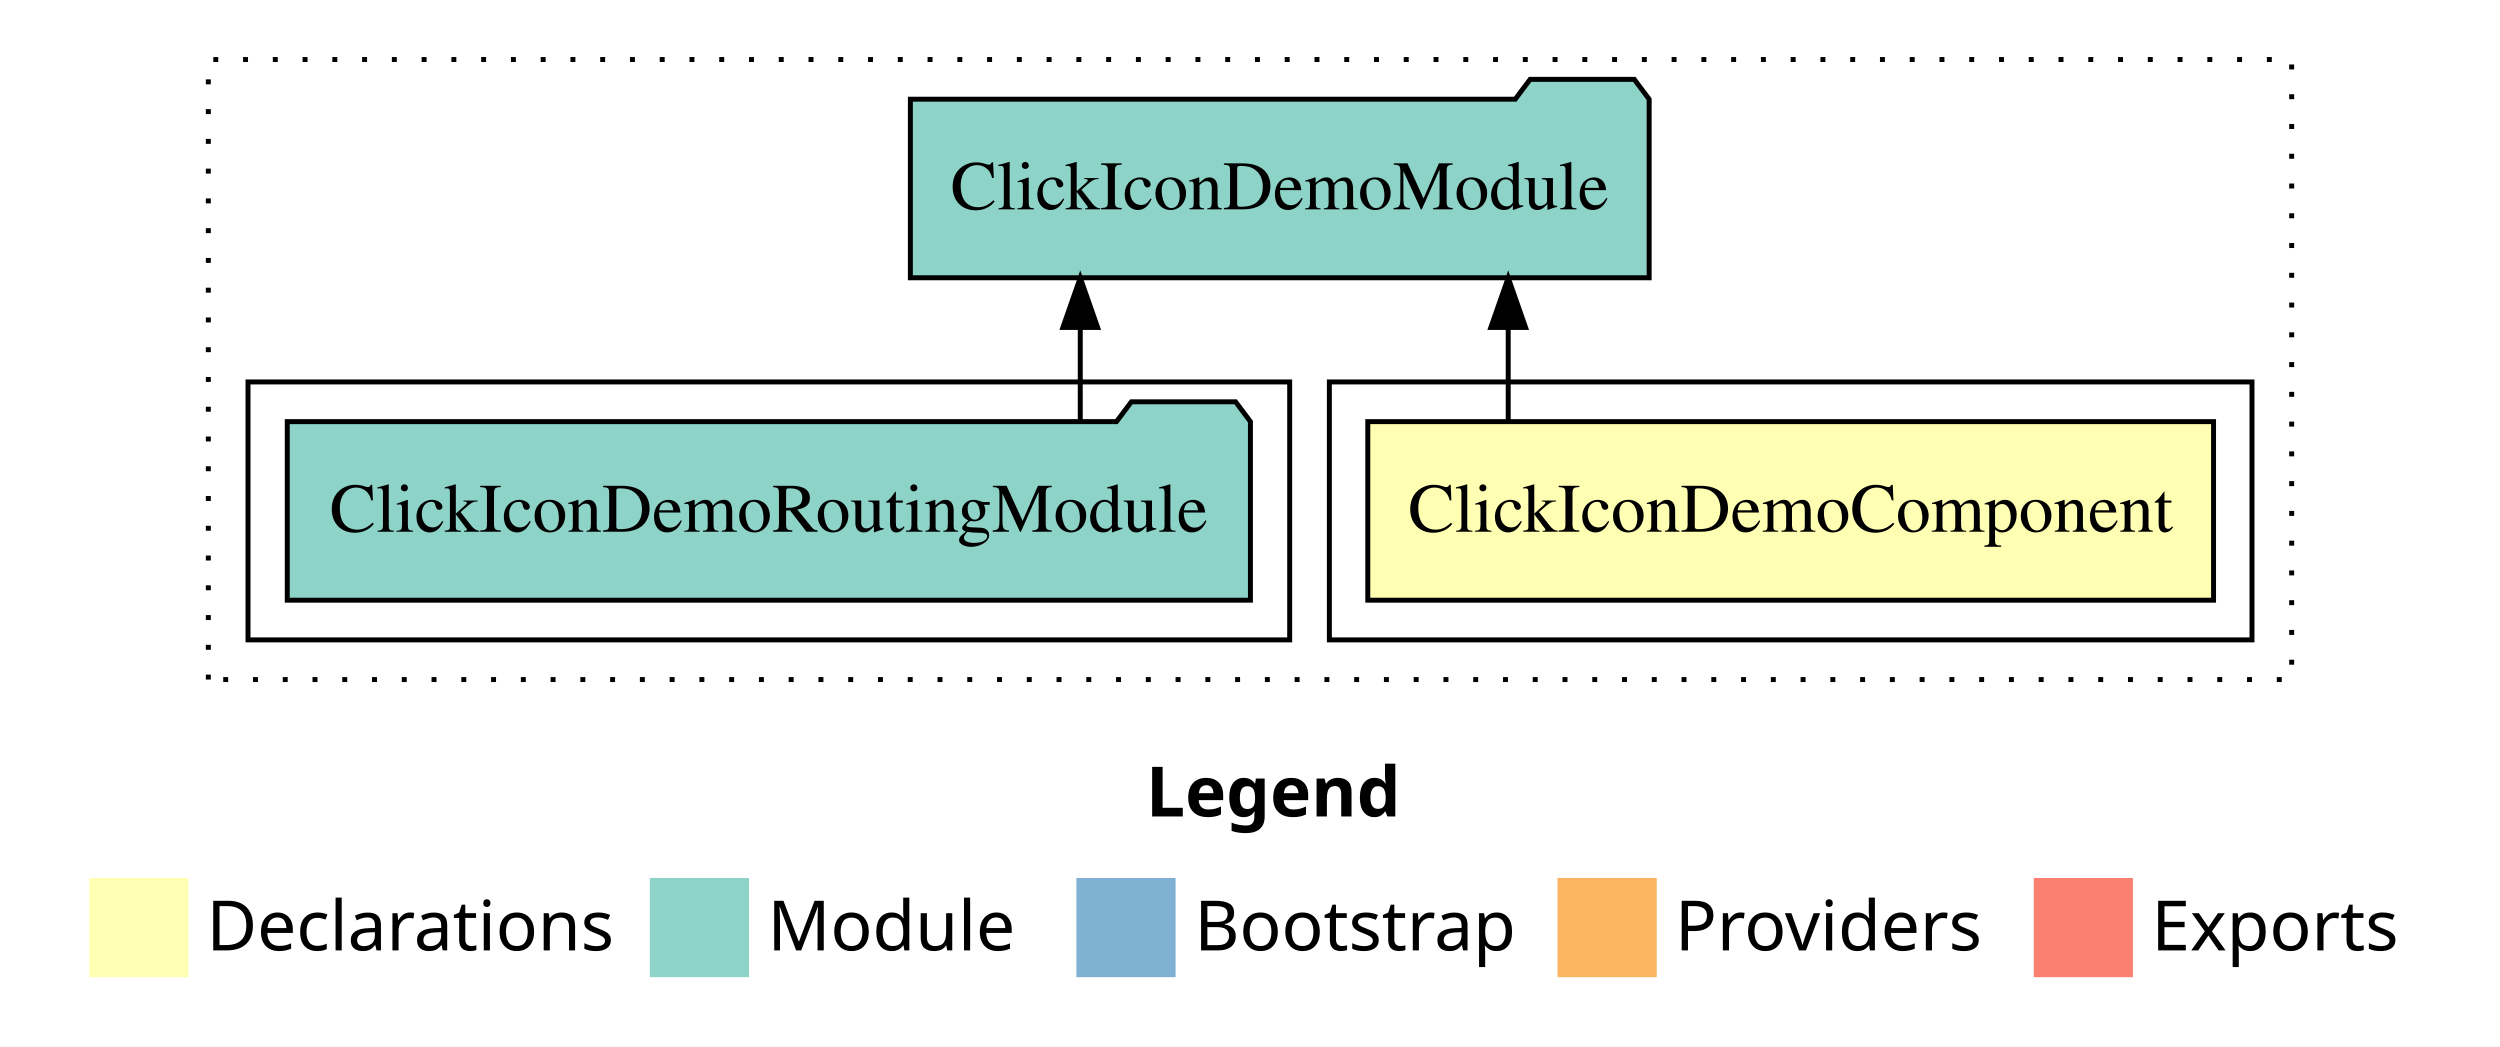
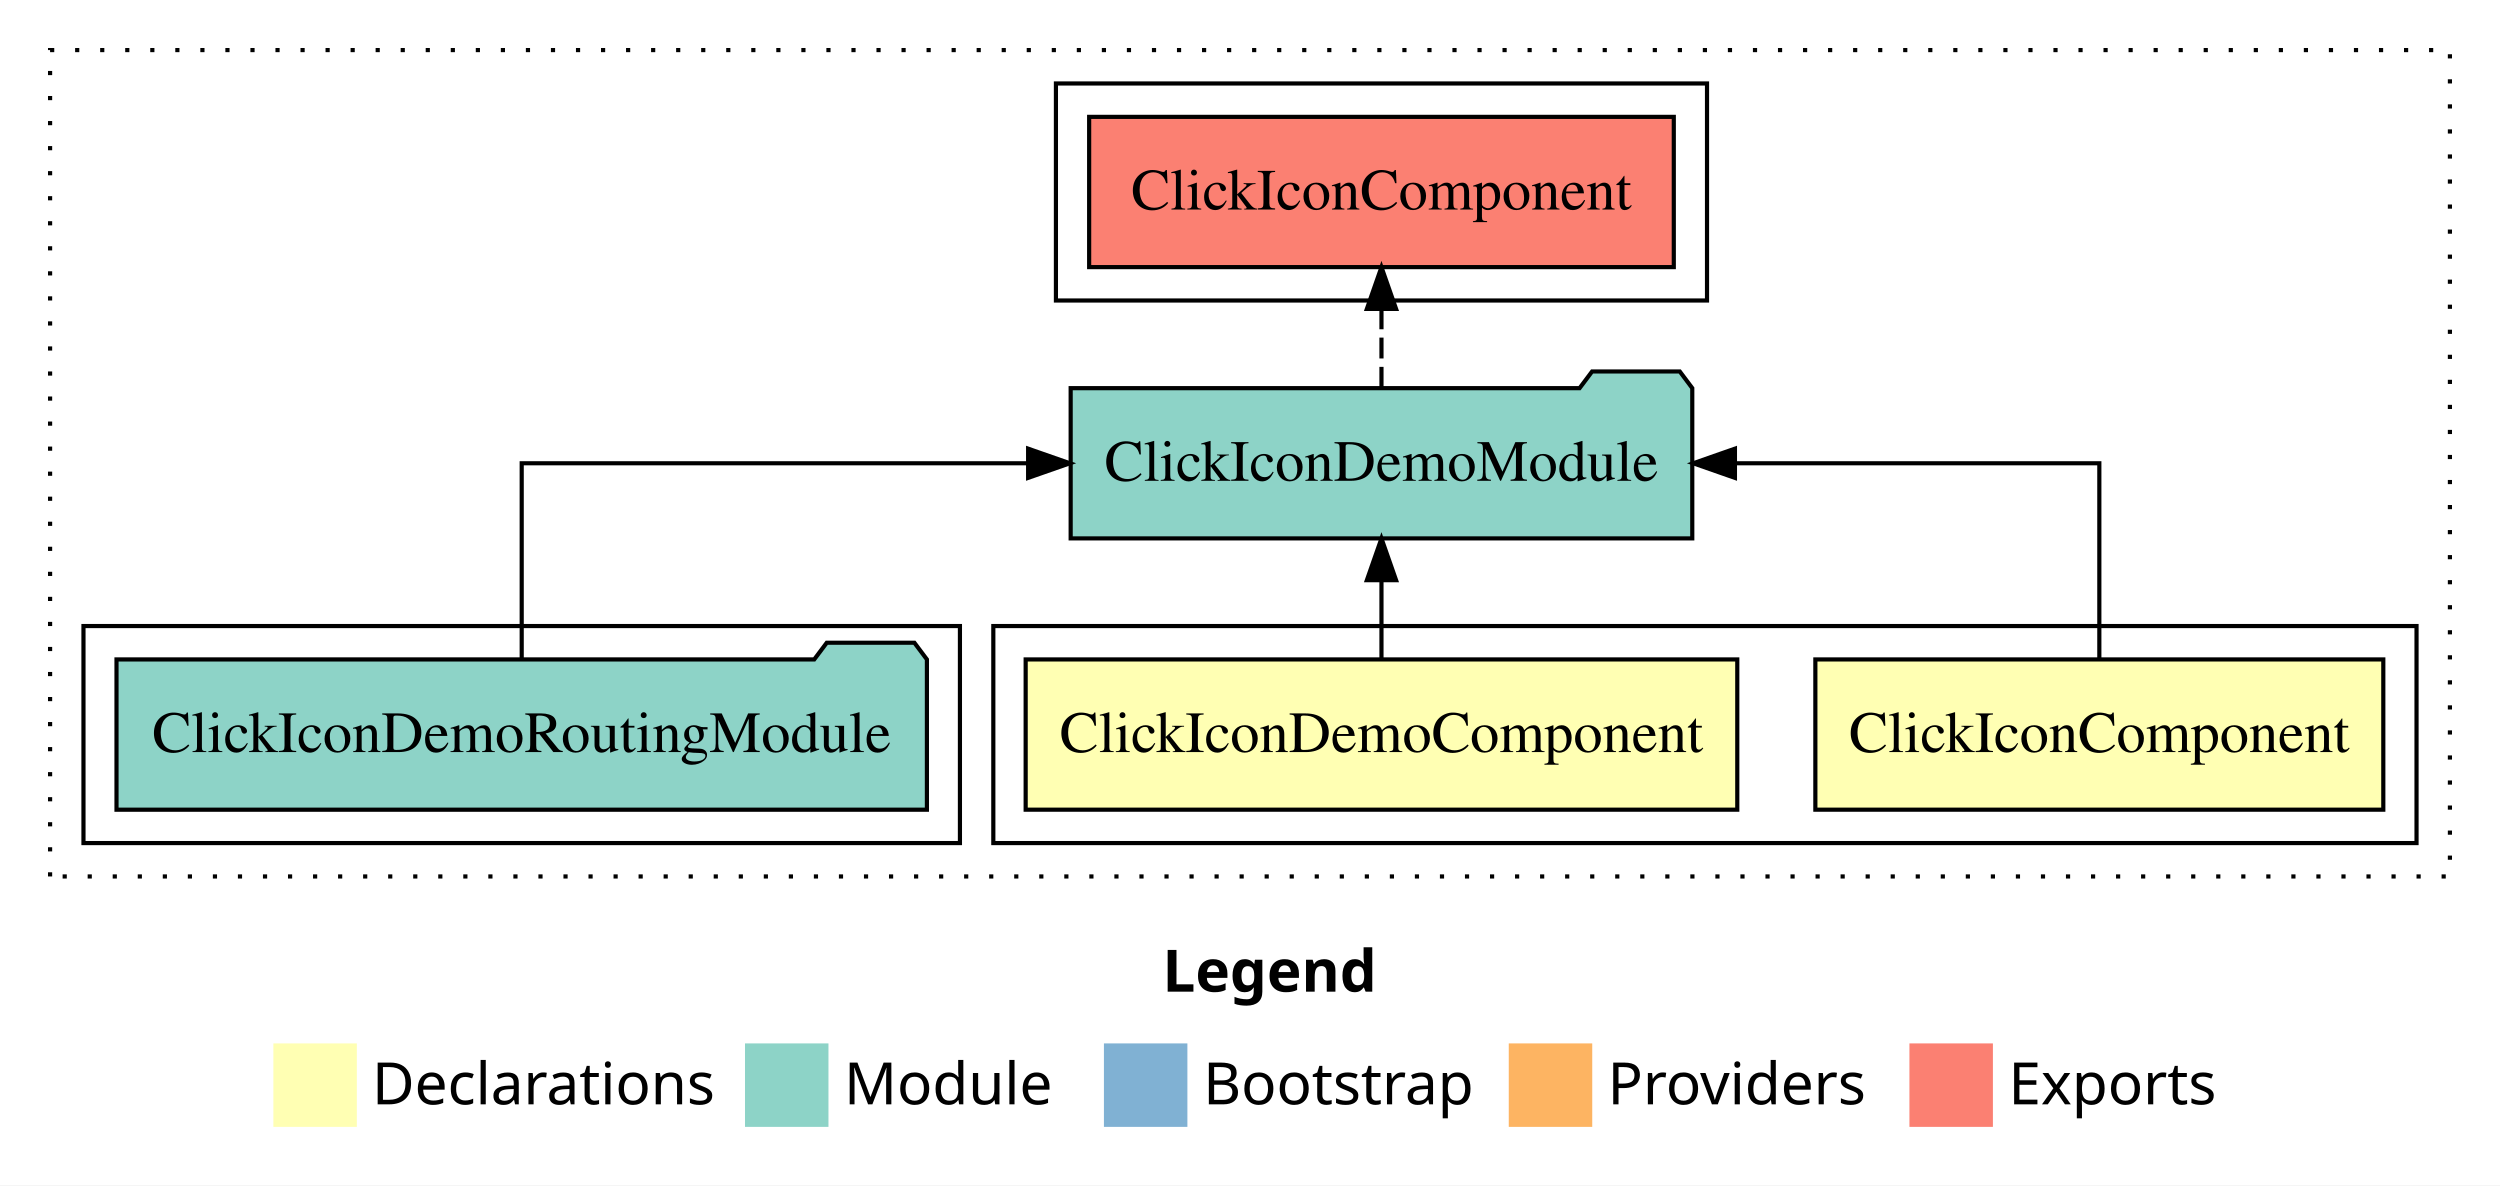
- <svg xmlns="http://www.w3.org/2000/svg" width="504pt" height="211pt" viewBox="0.00 0.00 504.00 211.00">
-   <g id="graph0" class="graph" transform="scale(1 1) rotate(0) translate(4 207)">
-     <polygon fill="#ffffff" stroke="transparent" points="-4,4 -4,-207 500,-207 500,4 -4,4" />
-     <text text-anchor="start" x="227.009" y="-42.4" font-family="sans-serif" font-weight="bold" font-size="14.00" fill="#000000">Legend</text>
-     <polygon fill="#ffffb3" stroke="transparent" points="14,-10 14,-30 34,-30 34,-10 14,-10" />
-     <text text-anchor="start" x="37.629" y="-15.4" font-family="sans-serif" font-size="14.00" fill="#000000">  Declarations</text>
-     <polygon fill="#8dd3c7" stroke="transparent" points="127,-10 127,-30 147,-30 147,-10 127,-10" />
-     <text text-anchor="start" x="150.725" y="-15.4" font-family="sans-serif" font-size="14.00" fill="#000000">  Module</text>
-     <polygon fill="#80b1d3" stroke="transparent" points="213,-10 213,-30 233,-30 233,-10 213,-10" />
-     <text text-anchor="start" x="236.781" y="-15.4" font-family="sans-serif" font-size="14.00" fill="#000000">  Bootstrap</text>
-     <polygon fill="#fdb462" stroke="transparent" points="310,-10 310,-30 330,-30 330,-10 310,-10" />
-     <text text-anchor="start" x="333.673" y="-15.4" font-family="sans-serif" font-size="14.00" fill="#000000">  Providers</text>
-     <polygon fill="#fb8072" stroke="transparent" points="406,-10 406,-30 426,-30 426,-10 406,-10" />
-     <text text-anchor="start" x="429.726" y="-15.4" font-family="sans-serif" font-size="14.00" fill="#000000">  Exports</text>
+ <svg xmlns="http://www.w3.org/2000/svg" width="599pt" height="284pt" viewBox="0.00 0.00 599.00 284.00">
+   <g id="graph0" class="graph" transform="scale(1 1) rotate(0) translate(4 280)">
+     <polygon fill="#ffffff" stroke="transparent" points="-4,4 -4,-280 595,-280 595,4 -4,4" />
+     <text text-anchor="start" x="274.509" y="-42.4" font-family="sans-serif" font-weight="bold" font-size="14.00" fill="#000000">Legend</text>
+     <polygon fill="#ffffb3" stroke="transparent" points="61.5,-10 61.5,-30 81.5,-30 81.5,-10 61.5,-10" />
+     <text text-anchor="start" x="85.129" y="-15.4" font-family="sans-serif" font-size="14.00" fill="#000000">  Declarations</text>
+     <polygon fill="#8dd3c7" stroke="transparent" points="174.5,-10 174.5,-30 194.5,-30 194.5,-10 174.5,-10" />
+     <text text-anchor="start" x="198.225" y="-15.4" font-family="sans-serif" font-size="14.00" fill="#000000">  Module</text>
+     <polygon fill="#80b1d3" stroke="transparent" points="260.5,-10 260.5,-30 280.5,-30 280.5,-10 260.5,-10" />
+     <text text-anchor="start" x="284.281" y="-15.4" font-family="sans-serif" font-size="14.00" fill="#000000">  Bootstrap</text>
+     <polygon fill="#fdb462" stroke="transparent" points="357.5,-10 357.5,-30 377.5,-30 377.5,-10 357.5,-10" />
+     <text text-anchor="start" x="381.173" y="-15.4" font-family="sans-serif" font-size="14.00" fill="#000000">  Providers</text>
+     <polygon fill="#fb8072" stroke="transparent" points="453.5,-10 453.5,-30 473.5,-30 473.5,-10 453.5,-10" />
+     <text text-anchor="start" x="477.226" y="-15.4" font-family="sans-serif" font-size="14.00" fill="#000000">  Exports</text>
    <g id="clust1" class="cluster">
-       <polygon fill="none" stroke="#000000" stroke-dasharray="1,5" points="38,-70 38,-195 458,-195 458,-70 38,-70" />
+       <polygon fill="none" stroke="#000000" stroke-dasharray="1,5" points="8,-70 8,-268 583,-268 583,-70 8,-70" />
    </g>
    <g id="clust2" class="cluster">
-       <polygon fill="none" stroke="#000000" points="264,-78 264,-130 450,-130 450,-78 264,-78" />
+       <polygon fill="none" stroke="#000000" points="234,-78 234,-130 575,-130 575,-78 234,-78" />
    </g>
-     <g id="clust4" class="cluster">
-       <polygon fill="none" stroke="#000000" points="46,-78 46,-130 256,-130 256,-78 46,-78" />
+     <g id="clust5" class="cluster">
+       <polygon fill="none" stroke="#000000" points="16,-78 16,-130 226,-130 226,-78 16,-78" />
+     </g>
+     <g id="clust6" class="cluster">
+       <polygon fill="none" stroke="#000000" points="249,-208 249,-260 405,-260 405,-208 249,-208" />
    </g>
    <g id="node1" class="node">
-       <polygon fill="#ffffb3" stroke="#000000" points="442.252,-122 271.748,-122 271.748,-86 442.252,-86 442.252,-122" />
-       <text text-anchor="middle" x="357" y="-99.8" font-family="Times,serif" font-size="14.00" fill="#000000">ClickIconDemoComponent</text>
+       <polygon fill="#ffffb3" stroke="#000000" points="567.041,-122 430.959,-122 430.959,-86 567.041,-86 567.041,-122" />
+       <text text-anchor="middle" x="499" y="-99.8" font-family="Times,serif" font-size="14.00" fill="#000000">ClickIconComponent</text>
+     </g>
+     <g id="node3" class="node">
+       <polygon fill="#8dd3c7" stroke="#000000" points="401.469,-187 398.469,-191 377.469,-191 374.469,-187 252.531,-187 252.531,-151 401.469,-151 401.469,-187" />
+       <text text-anchor="middle" x="327" y="-164.8" font-family="Times,serif" font-size="14.00" fill="#000000">ClickIconDemoModule</text>
+     </g>
+     <g id="edge1" class="edge">
+       <path fill="none" stroke="#000000" d="M499,-122.106C499,-141.339 499,-169 499,-169 499,-169 411.691,-169 411.691,-169" />
+       <polygon fill="#000000" stroke="#000000" points="411.691,-165.5 401.691,-169 411.691,-172.5 411.691,-165.5" />
    </g>
    <g id="node2" class="node">
-       <polygon fill="#8dd3c7" stroke="#000000" points="328.469,-187 325.469,-191 304.469,-191 301.469,-187 179.531,-187 179.531,-151 328.469,-151 328.469,-187" />
-       <text text-anchor="middle" x="254" y="-164.8" font-family="Times,serif" font-size="14.00" fill="#000000">ClickIconDemoModule</text>
-     </g>
-     <g id="edge1" class="edge">
-       <path fill="none" stroke="#000000" d="M300.054,-122.106C300.054,-122.106 300.054,-140.991 300.054,-140.991" />
-       <polygon fill="#000000" stroke="#000000" points="296.554,-140.991 300.054,-150.991 303.554,-140.991 296.554,-140.991" />
-     </g>
-     <g id="node3" class="node">
-       <polygon fill="#8dd3c7" stroke="#000000" points="248.087,-122 245.087,-126 224.087,-126 221.087,-122 53.913,-122 53.913,-86 248.087,-86 248.087,-122" />
-       <text text-anchor="middle" x="151" y="-99.8" font-family="Times,serif" font-size="14.00" fill="#000000">ClickIconDemoRoutingModule</text>
+       <polygon fill="#ffffb3" stroke="#000000" points="412.252,-122 241.748,-122 241.748,-86 412.252,-86 412.252,-122" />
+       <text text-anchor="middle" x="327" y="-99.8" font-family="Times,serif" font-size="14.00" fill="#000000">ClickIconDemoComponent</text>
    </g>
    <g id="edge2" class="edge">
-       <path fill="none" stroke="#000000" d="M213.78,-122.106C213.78,-122.106 213.78,-140.991 213.78,-140.991" />
-       <polygon fill="#000000" stroke="#000000" points="210.28,-140.991 213.78,-150.991 217.28,-140.991 210.28,-140.991" />
+       <path fill="none" stroke="#000000" d="M327,-122.106C327,-122.106 327,-140.991 327,-140.991" />
+       <polygon fill="#000000" stroke="#000000" points="323.5,-140.991 327,-150.991 330.5,-140.991 323.5,-140.991" />
+     </g>
+     <g id="node5" class="node">
+       <polygon fill="#fb8072" stroke="#000000" points="397.04,-252 256.96,-252 256.96,-216 397.04,-216 397.04,-252" />
+       <text text-anchor="middle" x="327" y="-229.8" font-family="Times,serif" font-size="14.00" fill="#000000">ClickIconComponent </text>
+     </g>
+     <g id="edge4" class="edge">
+       <path fill="none" stroke="#000000" stroke-dasharray="5,2" d="M327,-187.106C327,-187.106 327,-205.991 327,-205.991" />
+       <polygon fill="#000000" stroke="#000000" points="323.5,-205.991 327,-215.991 330.5,-205.991 323.5,-205.991" />
+     </g>
+     <g id="node4" class="node">
+       <polygon fill="#8dd3c7" stroke="#000000" points="218.087,-122 215.087,-126 194.087,-126 191.087,-122 23.913,-122 23.913,-86 218.087,-86 218.087,-122" />
+       <text text-anchor="middle" x="121" y="-99.8" font-family="Times,serif" font-size="14.00" fill="#000000">ClickIconDemoRoutingModule</text>
+     </g>
+     <g id="edge3" class="edge">
+       <path fill="none" stroke="#000000" d="M121,-122.106C121,-141.339 121,-169 121,-169 121,-169 242.338,-169 242.338,-169" />
+       <polygon fill="#000000" stroke="#000000" points="242.338,-172.5 252.338,-169 242.338,-165.5 242.338,-172.5" />
    </g>
  </g>
</svg>
